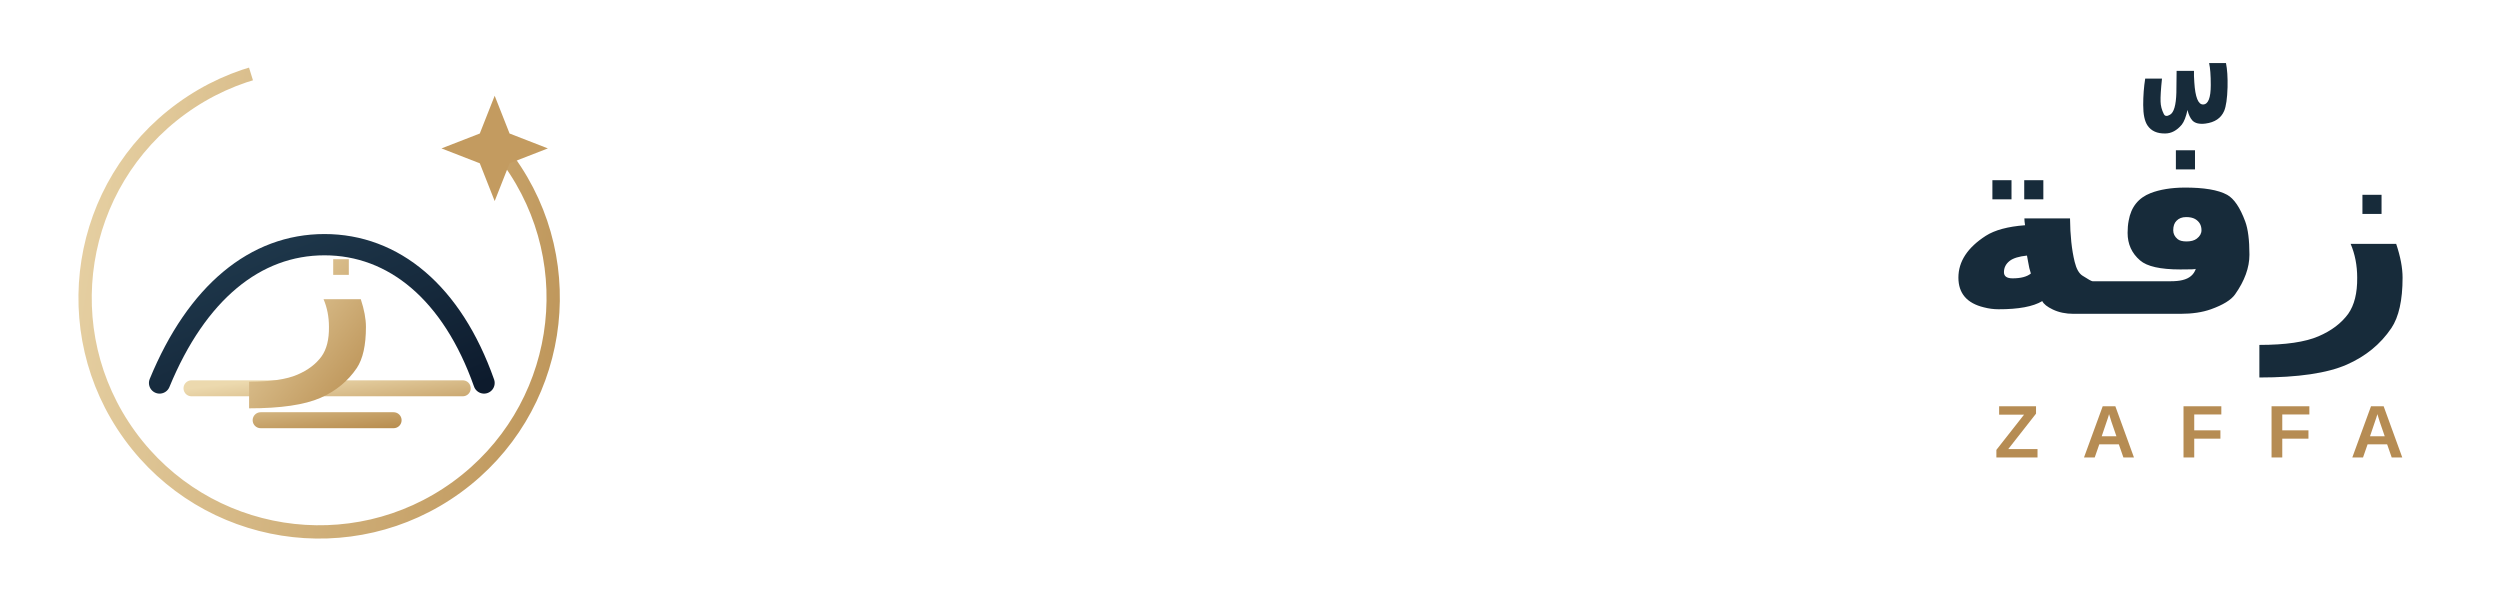
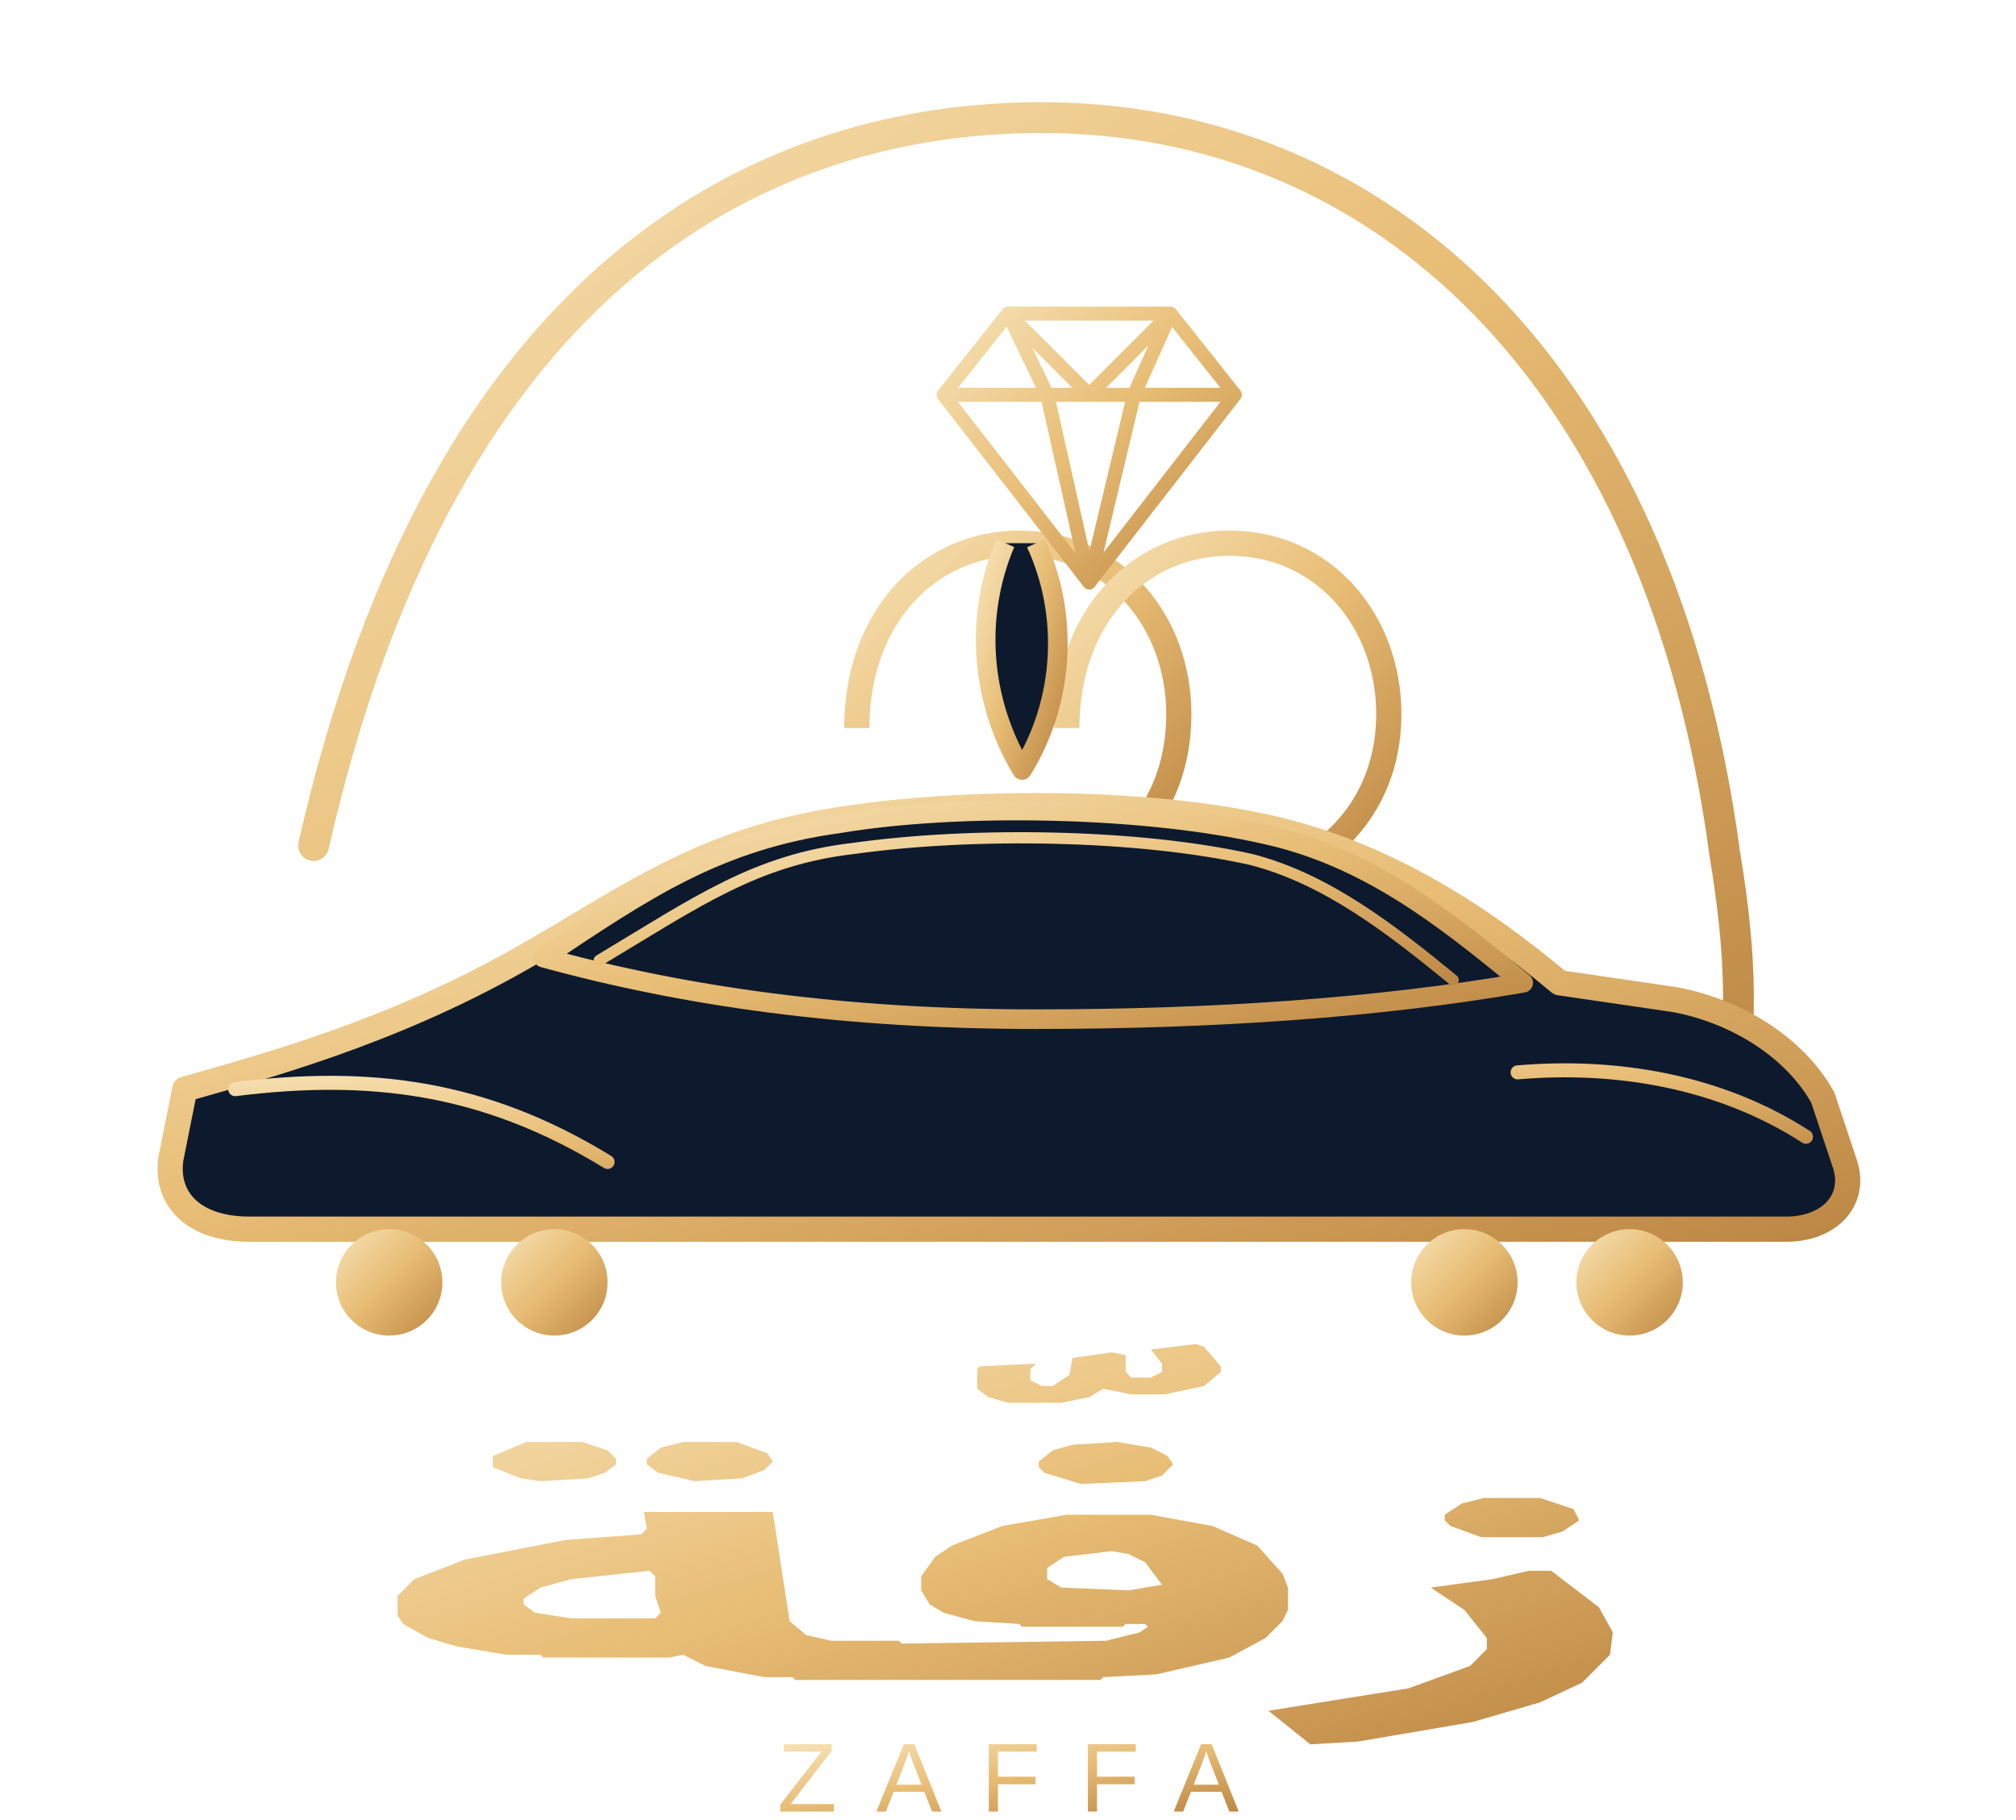
- <svg xmlns="http://www.w3.org/2000/svg" viewBox="0 0 470 112" role="img" aria-labelledby="title desc">
+ <svg xmlns="http://www.w3.org/2000/svg" viewBox="0 0 720 650" role="img" aria-labelledby="title desc">
  <defs>
    <linearGradient id="gold" x1="0" y1="0" x2="1" y2="1">
-       <stop offset="0" stop-color="#ecd9ae" />
-       <stop offset="1" stop-color="#b88d4f" />
-     </linearGradient>
-     <linearGradient id="navy" x1="0" y1="0" x2="1" y2="1">
-       <stop offset="0" stop-color="#213c50" />
-       <stop offset="1" stop-color="#0d1b2d" />
+       <stop offset="0" stop-color="#f7e2b6" />
+       <stop offset=".48" stop-color="#e8bd75" />
+       <stop offset="1" stop-color="#bd8845" />
    </linearGradient>
  </defs>
-   <g transform="translate(10 4)">
-     <circle cx="50" cy="52" r="44" fill="none" stroke="url(#gold)" stroke-width="2.5" stroke-dasharray="222 54" transform="rotate(-36 50 52)" />
-     <path d="M20 68c7-17 18-26 31-26 13 0 24 9 30 26" fill="none" stroke="url(#navy)" stroke-width="4" stroke-linecap="round" />
-     <path d="M26 69h51M39 75h25" fill="none" stroke="url(#gold)" stroke-width="3" stroke-linecap="round" />
-     <text x="50" y="63" text-anchor="middle" font-family="Cairo,Tahoma,Arial,sans-serif" font-size="40" font-weight="800" fill="url(#gold)">ز</text>
-     <path d="M83 14l2.8 7.1 7.2 2.8-7.2 2.8-2.8 7.1-2.8-7.1-7.2-2.8 7.2-2.8z" fill="#c39b60" />
+   <path d="M112 302 C159 95 275 42 372 42 C493 42 593 133 616 305 C622 341 623 370 616 401" fill="none" stroke="url(#gold)" stroke-width="11" stroke-linecap="round" />
+   <g fill="none" stroke="url(#gold)" stroke-width="9">
+     <path d="M306 260 C306 220 332 194 364 194 C398 194 421 222 421 255 C421 277 412 294 397 306" />
+     <path d="M381 260 C381 220 407 194 439 194 C473 194 496 222 496 255 C496 283 480 303 458 312" />
  </g>
-   <g text-anchor="end">
-     <text x="455" y="59" font-family="Cairo,Tahoma,Arial,sans-serif" font-size="49" font-weight="800" fill="#172b3a">زفّة</text>
-     <text x="452" y="86" font-family="Arial,sans-serif" font-size="14" font-weight="700" letter-spacing="8" fill="#b68c53">ZAFFA</text>
+   <path d="M359 194 C348 220 350 250 365 275 C380 251 382 220 370 194" fill="#0d1a2d" stroke="url(#gold)" stroke-width="7" stroke-linejoin="round" />
+   <g stroke="url(#gold)" stroke-width="5" stroke-linejoin="round" fill="none">
+     <path d="M337 141 L360 112 L418 112 L441 141 L389 208 Z" />
+     <path d="M337 141 H441 M360 112 L374 141 L389 208 L405 141 L418 112 M360 112 L389 141 L418 112 M337 141 L374 141 L389 208 L405 141 L441 141" />
  </g>
+   <path d="M66 389 C94 381 139 369 185 343 C221 323 248 301 298 293 C340 286 408 285 455 296 C493 305 526 325 557 351 L598 357 C620 361 641 374 651 392 L659 416 C663 429 653 439 638 439 H89 C70 439 59 429 61 414 Z" fill="#0d1a2d" stroke="url(#gold)" stroke-width="9" stroke-linejoin="round" />
+   <path d="M194 342 C230 318 256 300 300 294 C342 287 408 288 452 298 C488 306 515 327 544 351 C492 360 433 364 370 364 C302 364 245 356 194 342 Z" fill="#0d1a2d" stroke="url(#gold)" stroke-width="7" stroke-linejoin="round" />
+   <path d="M214 343 C249 322 270 307 305 303 C348 297 407 298 447 307 C474 314 497 332 519 350" fill="none" stroke="url(#gold)" stroke-width="4" stroke-linecap="round" />
+   <path d="M84 389 C132 383 173 388 217 415 M542 383 C577 380 614 386 645 406" fill="none" stroke="url(#gold)" stroke-width="5" stroke-linecap="round" />
+   <g fill="url(#gold)">
+     <circle cx="139" cy="458" r="19" />
+     <circle cx="198" cy="458" r="19" />
+     <circle cx="523" cy="458" r="19" />
+     <circle cx="582" cy="458" r="19" />
+   </g>
+   <path d="M451,108 L446,99 L429,86 L421,86 L408,89 L386,92 L398,100 L406,110 L406,114 L400,120 L378,128 L328,136 L343,148 L360,147 L401,140 L425,133 L440,126 L450,116Z M17,95 L17,102 L19,105 L28,110 L38,113 L56,116 L68,116 L69,117 L114,117 L119,116 L127,120 L148,124 L158,124 L159,125 L268,125 L269,124 L288,123 L314,117 L327,110 L333,104 L335,100 L335,92 L333,87 L324,77 L308,70 L286,66 L256,66 L233,70 L215,77 L209,81 L204,88 L204,93 L207,98 L212,101 L223,104 L239,105 L240,106 L276,106 L277,105 L284,105 L285,106 L282,108 L270,111 L197,112 L196,111 L172,111 L163,109 L157,104 L151,65 L105,65 L106,71 L104,73 L77,75 L41,82 L23,89Z M111,101 L109,103 L79,103 L66,101 L62,98 L62,96 L68,92 L79,89 L107,86 L109,88 L109,95Z M249,85 L255,81 L272,79 L278,80 L284,83 L290,91 L278,93 L254,92 L249,89Z M391,66 L391,68 L393,70 L404,74 L426,74 L433,72 L439,68 L437,64 L425,60 L405,60 L397,62Z M246,47 L246,49 L248,51 L261,55 L284,54 L290,52 L294,48 L292,45 L286,42 L274,40 L258,41 L251,43Z M106,46 L106,48 L110,51 L123,54 L140,53 L148,50 L151,47 L149,44 L138,40 L119,40 L111,42Z M51,45 L51,49 L61,53 L68,54 L85,53 L91,51 L95,48 L95,46 L92,43 L83,40 L63,40Z M311,13 L305,6 L302,5 L286,7 L290,12 L290,15 L286,17 L279,17 L277,15 L277,9 L272,8 L258,10 L257,16 L251,20 L247,20 L243,18 L243,14 L245,12 L225,13 L224,14 L224,21 L228,24 L235,26 L254,26 L264,24 L269,21 L279,23 L291,23 L305,20 L311,15Z" transform="translate(125 475)" fill="url(#gold)" fill-rule="evenodd" />
+   <text x="360" y="647" text-anchor="middle" font-family="Arial,sans-serif" font-size="35" font-weight="500" letter-spacing="14" fill="url(#gold)">ZAFFA</text>
</svg>
